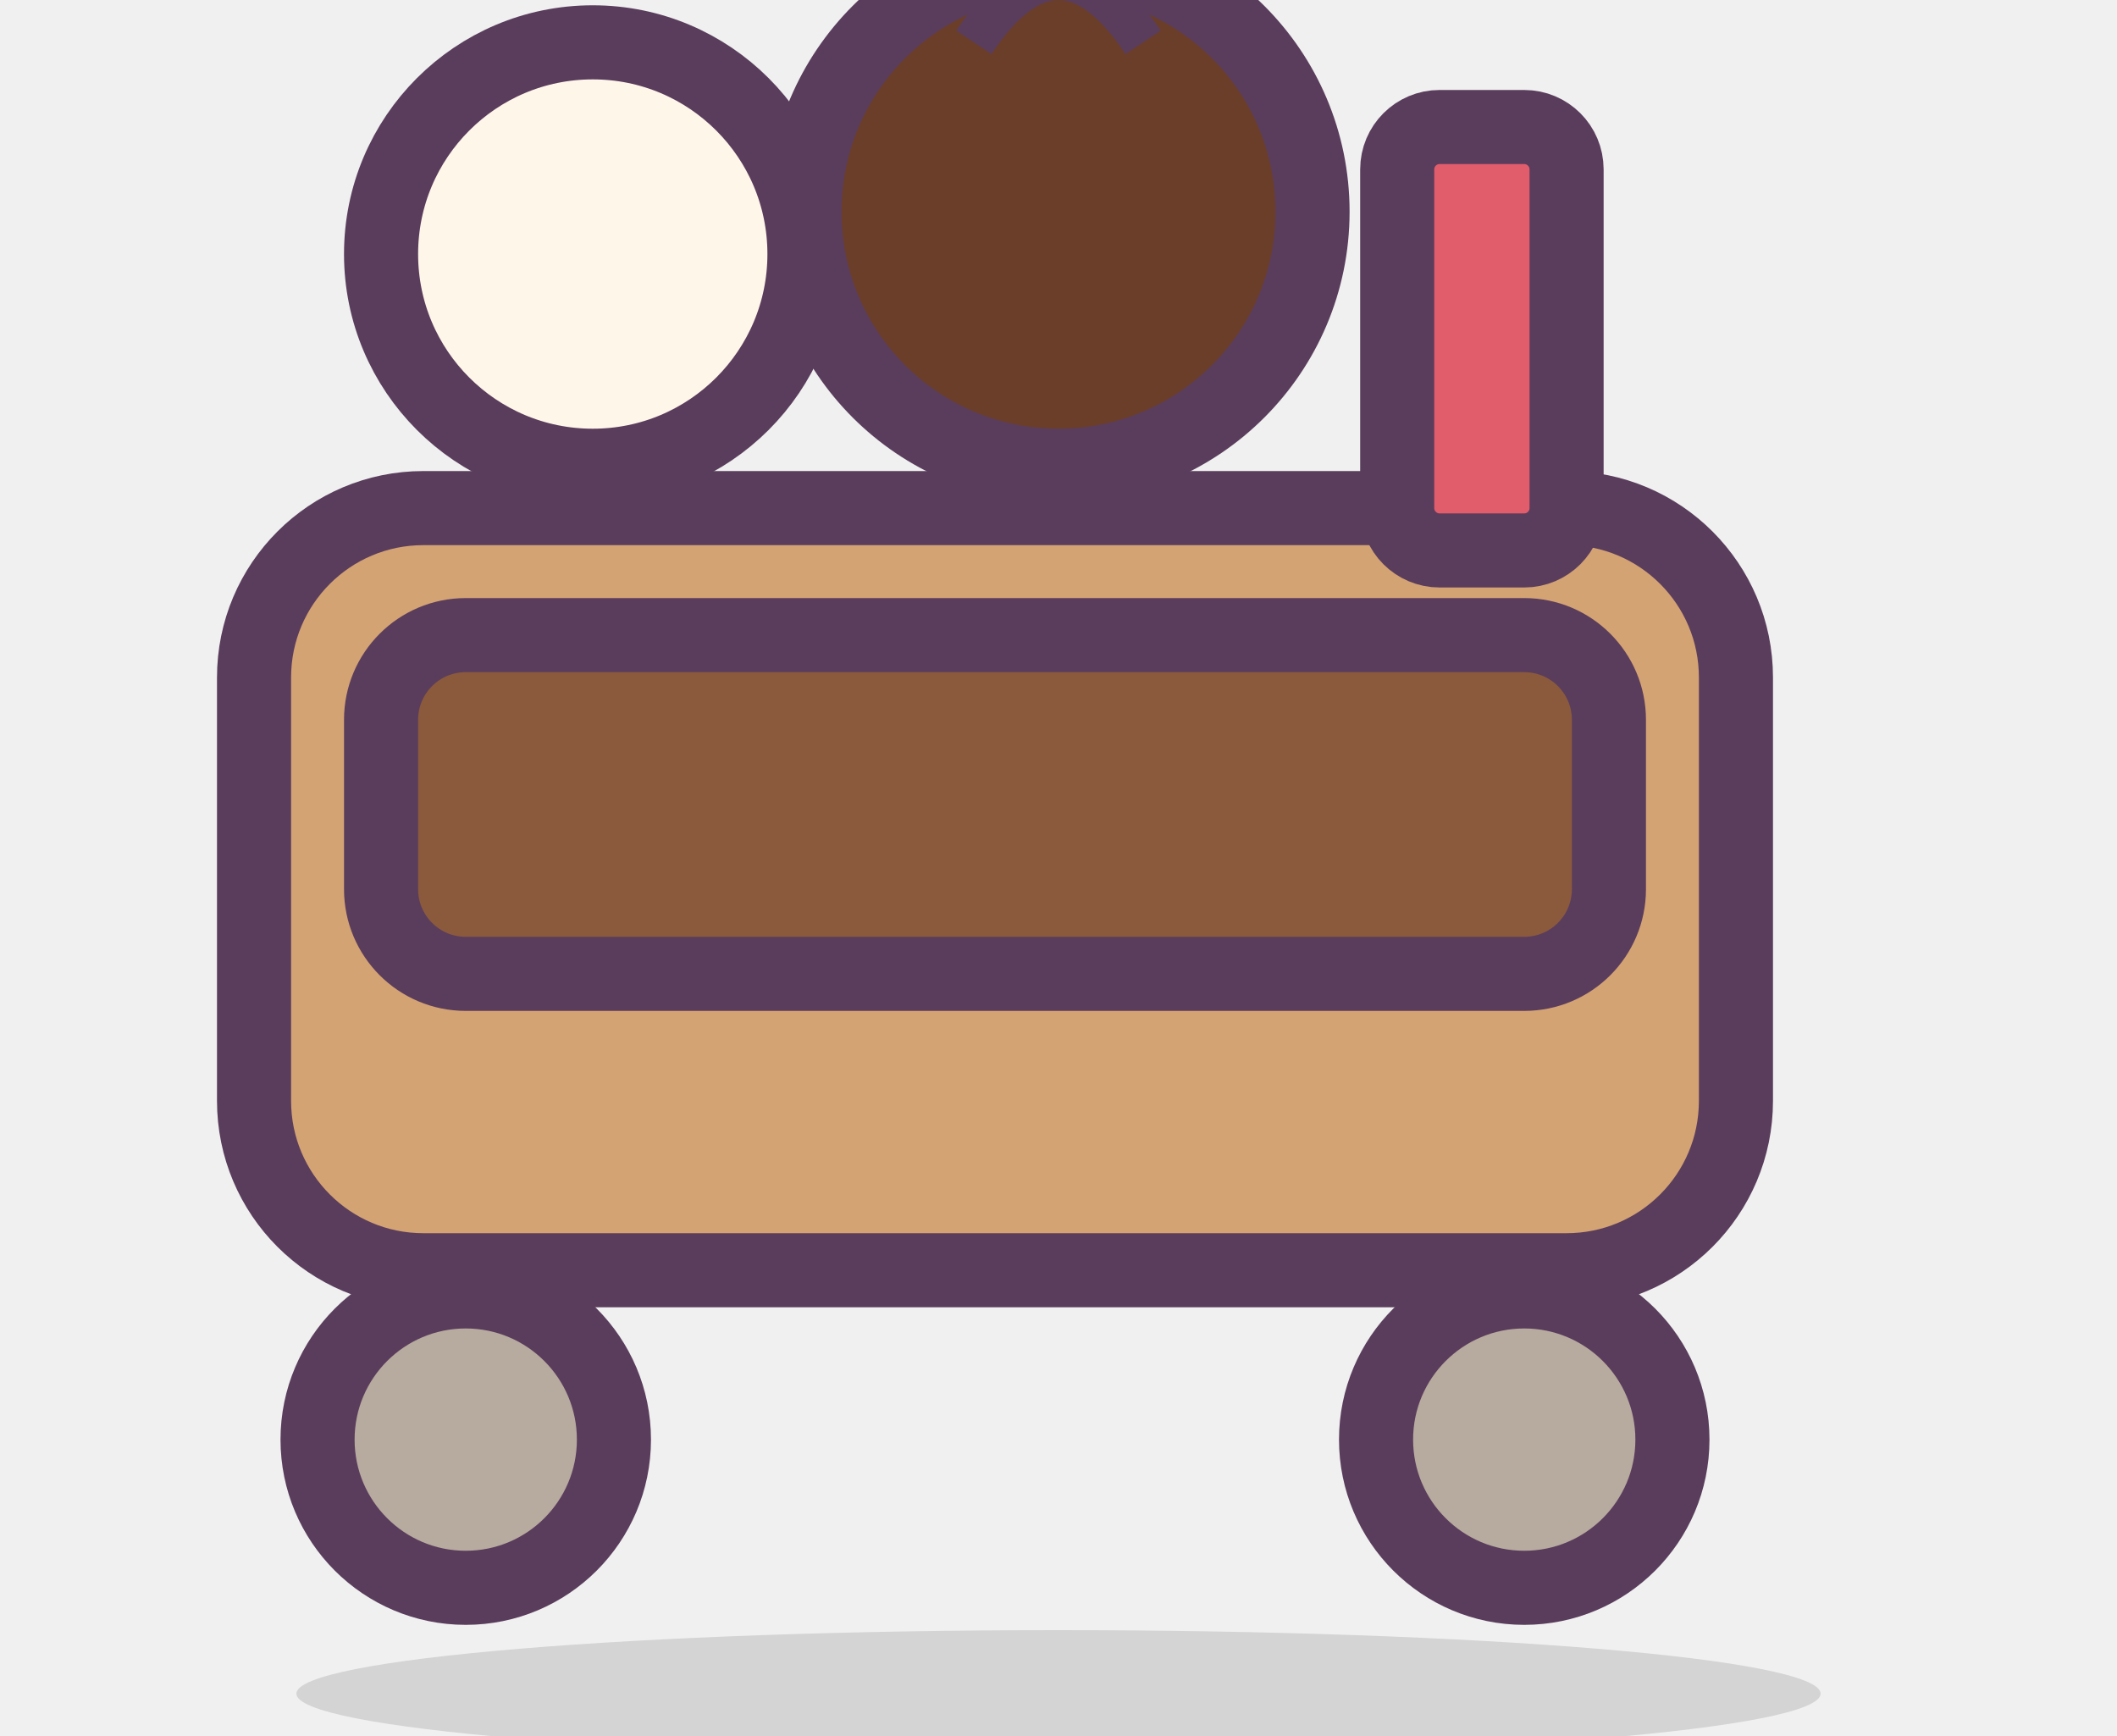
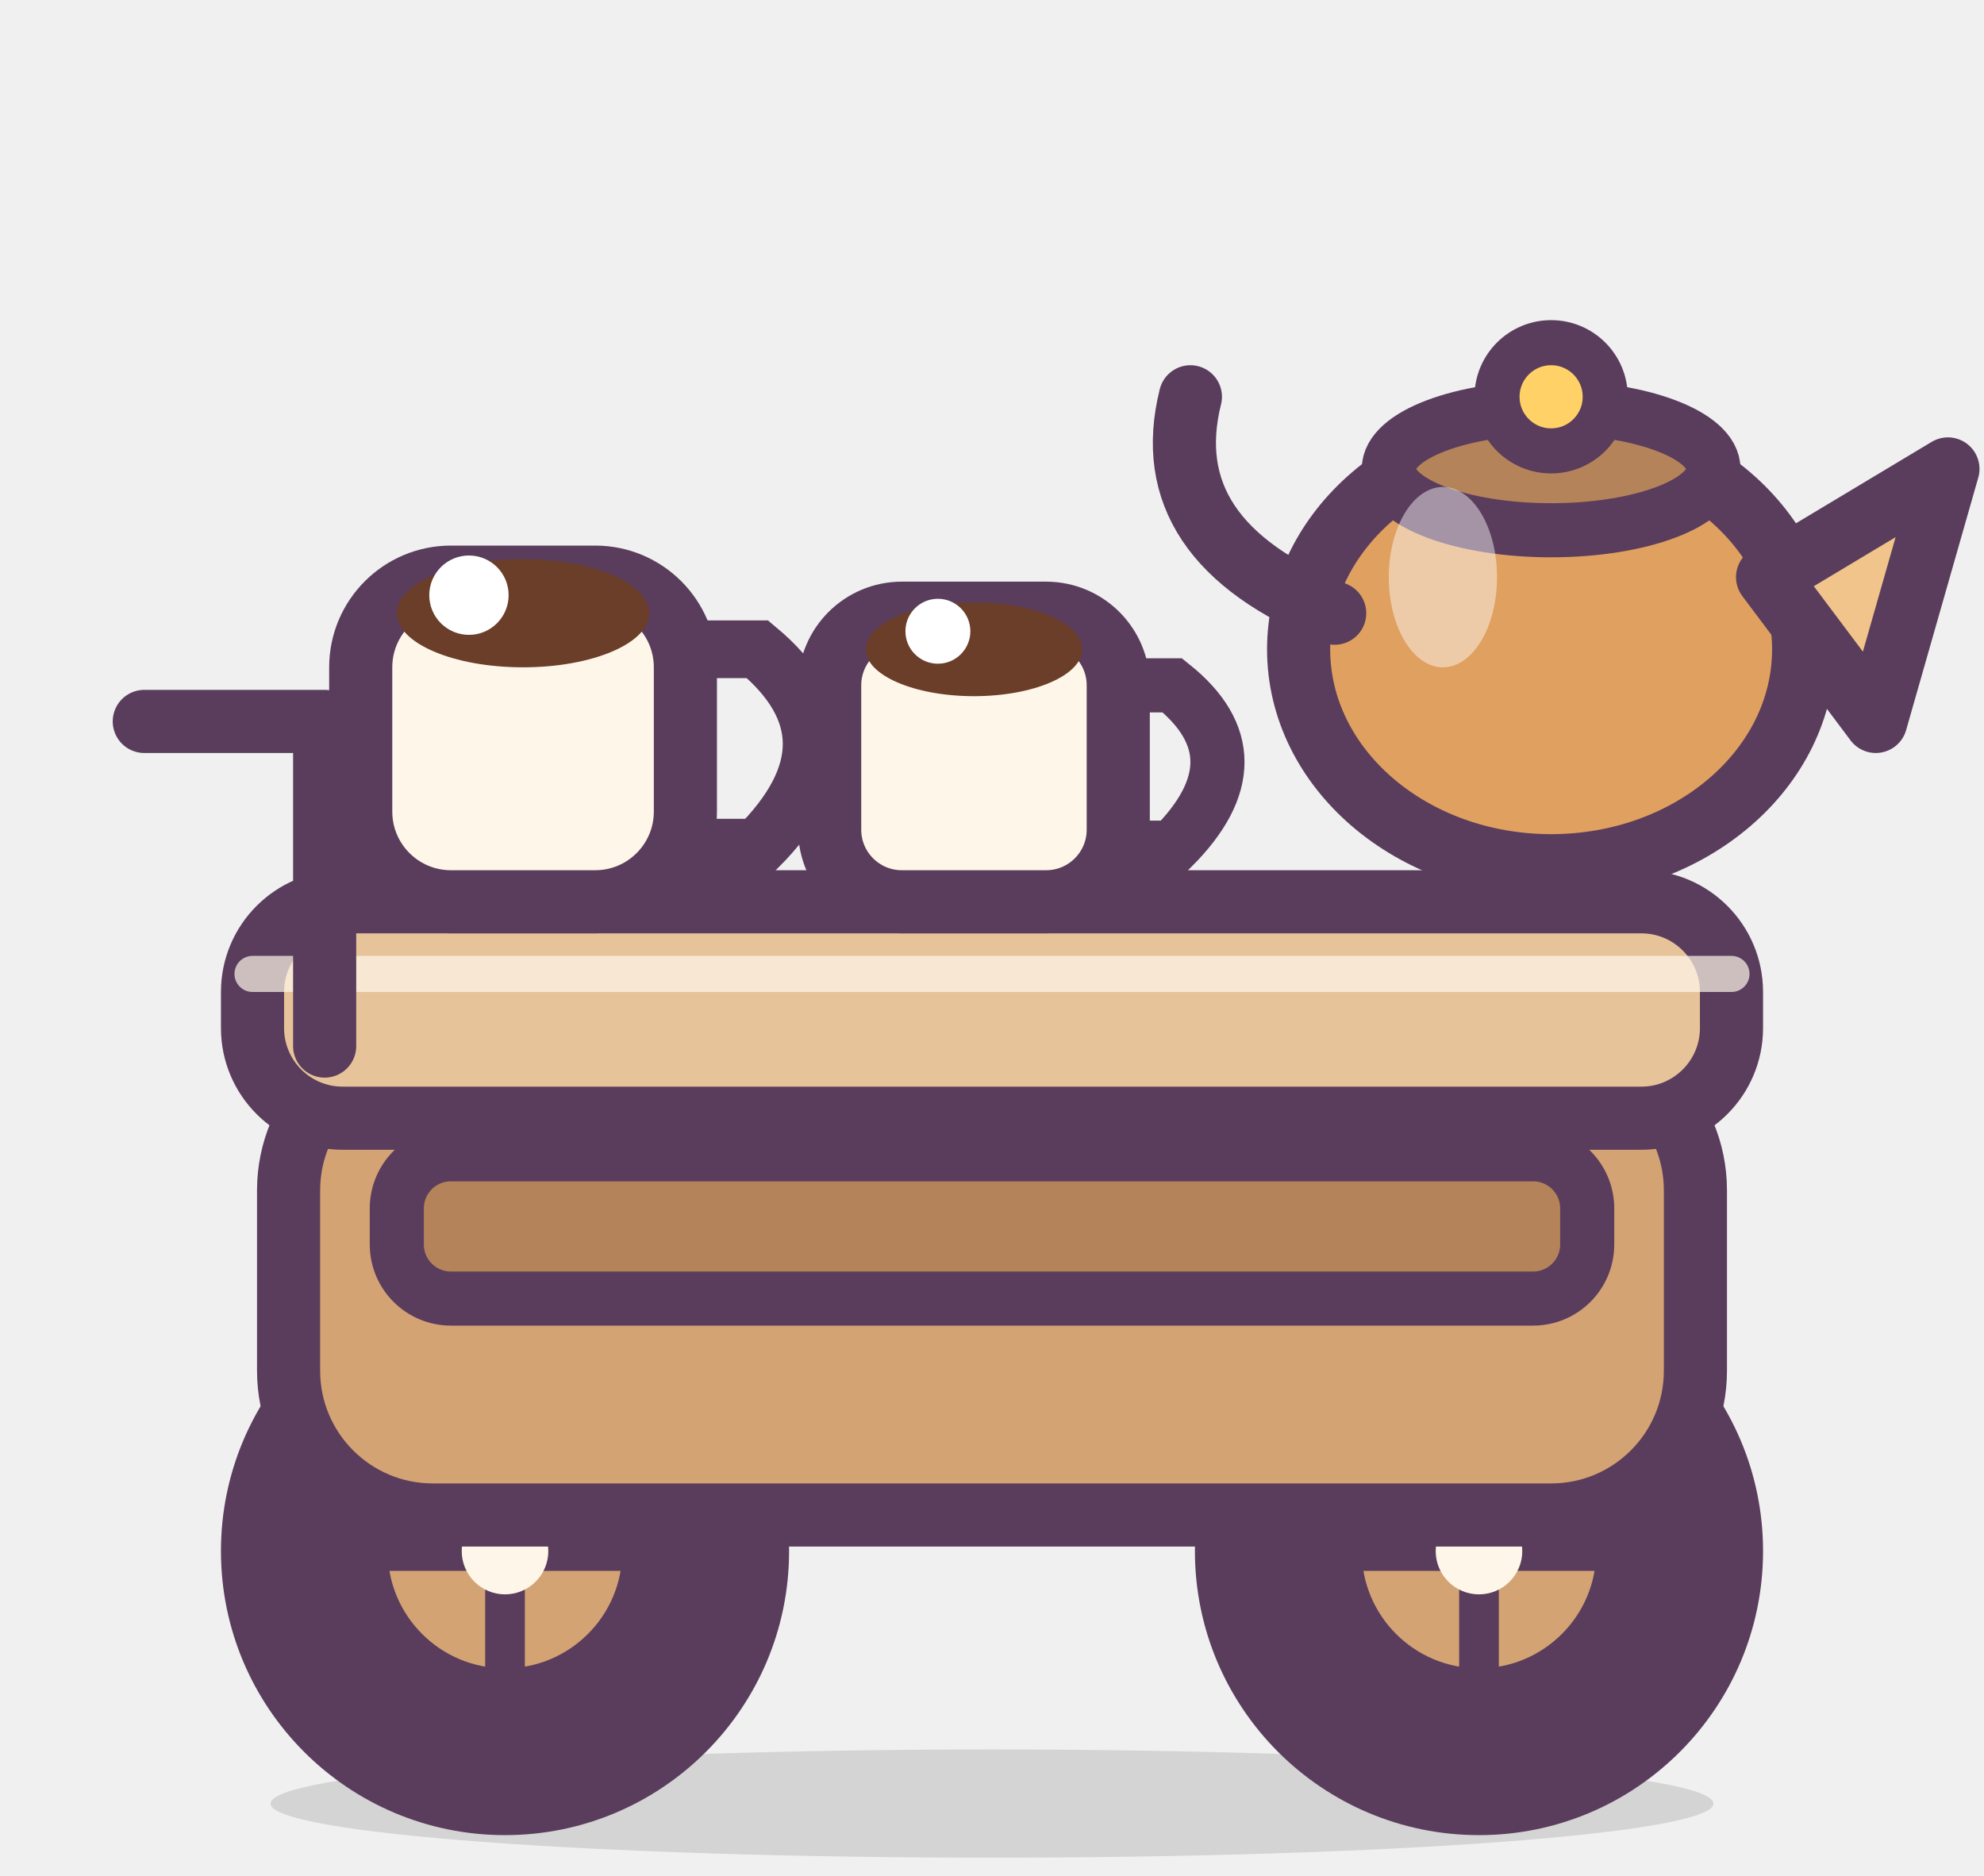
- <svg xmlns="http://www.w3.org/2000/svg" viewBox="6 16 100 82">
-   <ellipse cx="56" cy="96" rx="36" ry="3" fill="#000" opacity=".12" />
-   <rect x="18" y="40" width="70" height="36" rx="8" fill="#d4a373" stroke="#5a3d5c" stroke-width="3.5" stroke-linejoin="round" stroke-linecap="round" />
-   <rect x="24" y="46" width="58" height="16" rx="4" fill="#8b5a3c" stroke="#5a3d5c" stroke-width="3.5" stroke-linejoin="round" stroke-linecap="round" />
-   <circle cx="34" cy="28" r="10" fill="#fff6ea" stroke="#5a3d5c" stroke-width="3.5" stroke-linejoin="round" stroke-linecap="round" />
-   <circle cx="56" cy="26" r="12" fill="#6b3e2a" stroke="#5a3d5c" stroke-width="3.5" stroke-linejoin="round" stroke-linecap="round" />
-   <path d="M52 18 Q56 12 60 18" fill="none" stroke="#5a3d5c" stroke-width="2" />
-   <rect x="72" y="22" width="8" height="20" rx="2" fill="#e25d6c" stroke="#5a3d5c" stroke-width="3.5" stroke-linejoin="round" stroke-linecap="round" />
-   <circle cx="28" cy="84" r="7" fill="#b7aa9e" stroke="#5a3d5c" stroke-width="3.5" stroke-linejoin="round" stroke-linecap="round" />
-   <circle cx="78" cy="84" r="7" fill="#b7aa9e" stroke="#5a3d5c" stroke-width="3.5" stroke-linejoin="round" stroke-linecap="round" />
+ <svg xmlns="http://www.w3.org/2000/svg" viewBox="0 0 110 104">
+   <ellipse cx="55" cy="100" rx="40" ry="3" fill="#000" opacity=".12" />
+   <circle cx="28" cy="86" r="14" fill="#5a3d5c" stroke="#5a3d5c" stroke-width="3.5" />
+   <circle cx="82" cy="86" r="14" fill="#5a3d5c" stroke="#5a3d5c" stroke-width="3.5" />
+   <circle cx="28" cy="86" r="8" fill="#d4a373" stroke="#5a3d5c" stroke-width="3" />
+   <circle cx="82" cy="86" r="8" fill="#d4a373" stroke="#5a3d5c" stroke-width="3" />
+   <path d="M28 78 V94 M20 86 H36 M82 78 V94 M74 86 H90" stroke="#5a3d5c" stroke-width="2.2" stroke-linecap="round" />
+   <circle cx="28" cy="86" r="2.4" fill="#fff6ea" />
+   <circle cx="82" cy="86" r="2.4" fill="#fff6ea" />
+   <rect x="16" y="58" width="78" height="26" rx="8" fill="#d4a373" stroke="#5a3d5c" stroke-width="3.5" stroke-linejoin="round" stroke-linecap="round" />
+   <rect x="22" y="64" width="66" height="8" rx="3" fill="#b5835a" stroke="#5a3d5c" stroke-width="3" stroke-linejoin="round" />
+   <rect x="14" y="50" width="82" height="12" rx="5" fill="#e7c39a" stroke="#5a3d5c" stroke-width="3.5" stroke-linejoin="round" stroke-linecap="round" />
+   <path d="M14 54 H96" stroke="#fff6ea" stroke-width="2" opacity=".7" stroke-linecap="round" />
+   <path d="M18 58 V40 H8" fill="none" stroke="#5a3d5c" stroke-width="3.5" stroke-linecap="round" stroke-linejoin="round" />
+   <rect x="20" y="32" width="18" height="18" rx="5" fill="#fff6ea" stroke="#5a3d5c" stroke-width="3.5" stroke-linejoin="round" />
+   <path d="M38 36 H42 Q48 41 42 47 H38" fill="none" stroke="#5a3d5c" stroke-width="3.2" stroke-linecap="round" />
+   <ellipse cx="29" cy="34" rx="7" ry="3" fill="#6b3e2a" />
+   <circle cx="26" cy="33" r="2.2" fill="#fff" />
+   <rect x="46" y="34" width="16" height="16" rx="4" fill="#fff6ea" stroke="#5a3d5c" stroke-width="3.5" stroke-linejoin="round" />
+   <path d="M62 38 H65 Q70 42 65 47 H62" fill="none" stroke="#5a3d5c" stroke-width="3" stroke-linecap="round" />
+   <ellipse cx="54" cy="36" rx="6" ry="2.6" fill="#6b3e2a" />
+   <circle cx="52" cy="35" r="1.8" fill="#fff" />
+   <ellipse cx="86" cy="36" rx="14" ry="12" fill="#e0a060" stroke="#5a3d5c" stroke-width="3.5" />
+   <path d="M74 34 Q64 30 66 22" fill="none" stroke="#5a3d5c" stroke-width="3.5" stroke-linecap="round" />
+   <path d="M98 32 L108 26 L104 40 Z" fill="#f0c48a" stroke="#5a3d5c" stroke-width="3.5" stroke-linejoin="round" />
+   <ellipse cx="86" cy="26" rx="9" ry="3.4" fill="#b5835a" stroke="#5a3d5c" stroke-width="3" />
+   <circle cx="86" cy="22" r="3" fill="#ffd166" stroke="#5a3d5c" stroke-width="2.5" />
+   <ellipse cx="80" cy="32" rx="3" ry="5" fill="#fff" opacity=".45" />
</svg>
